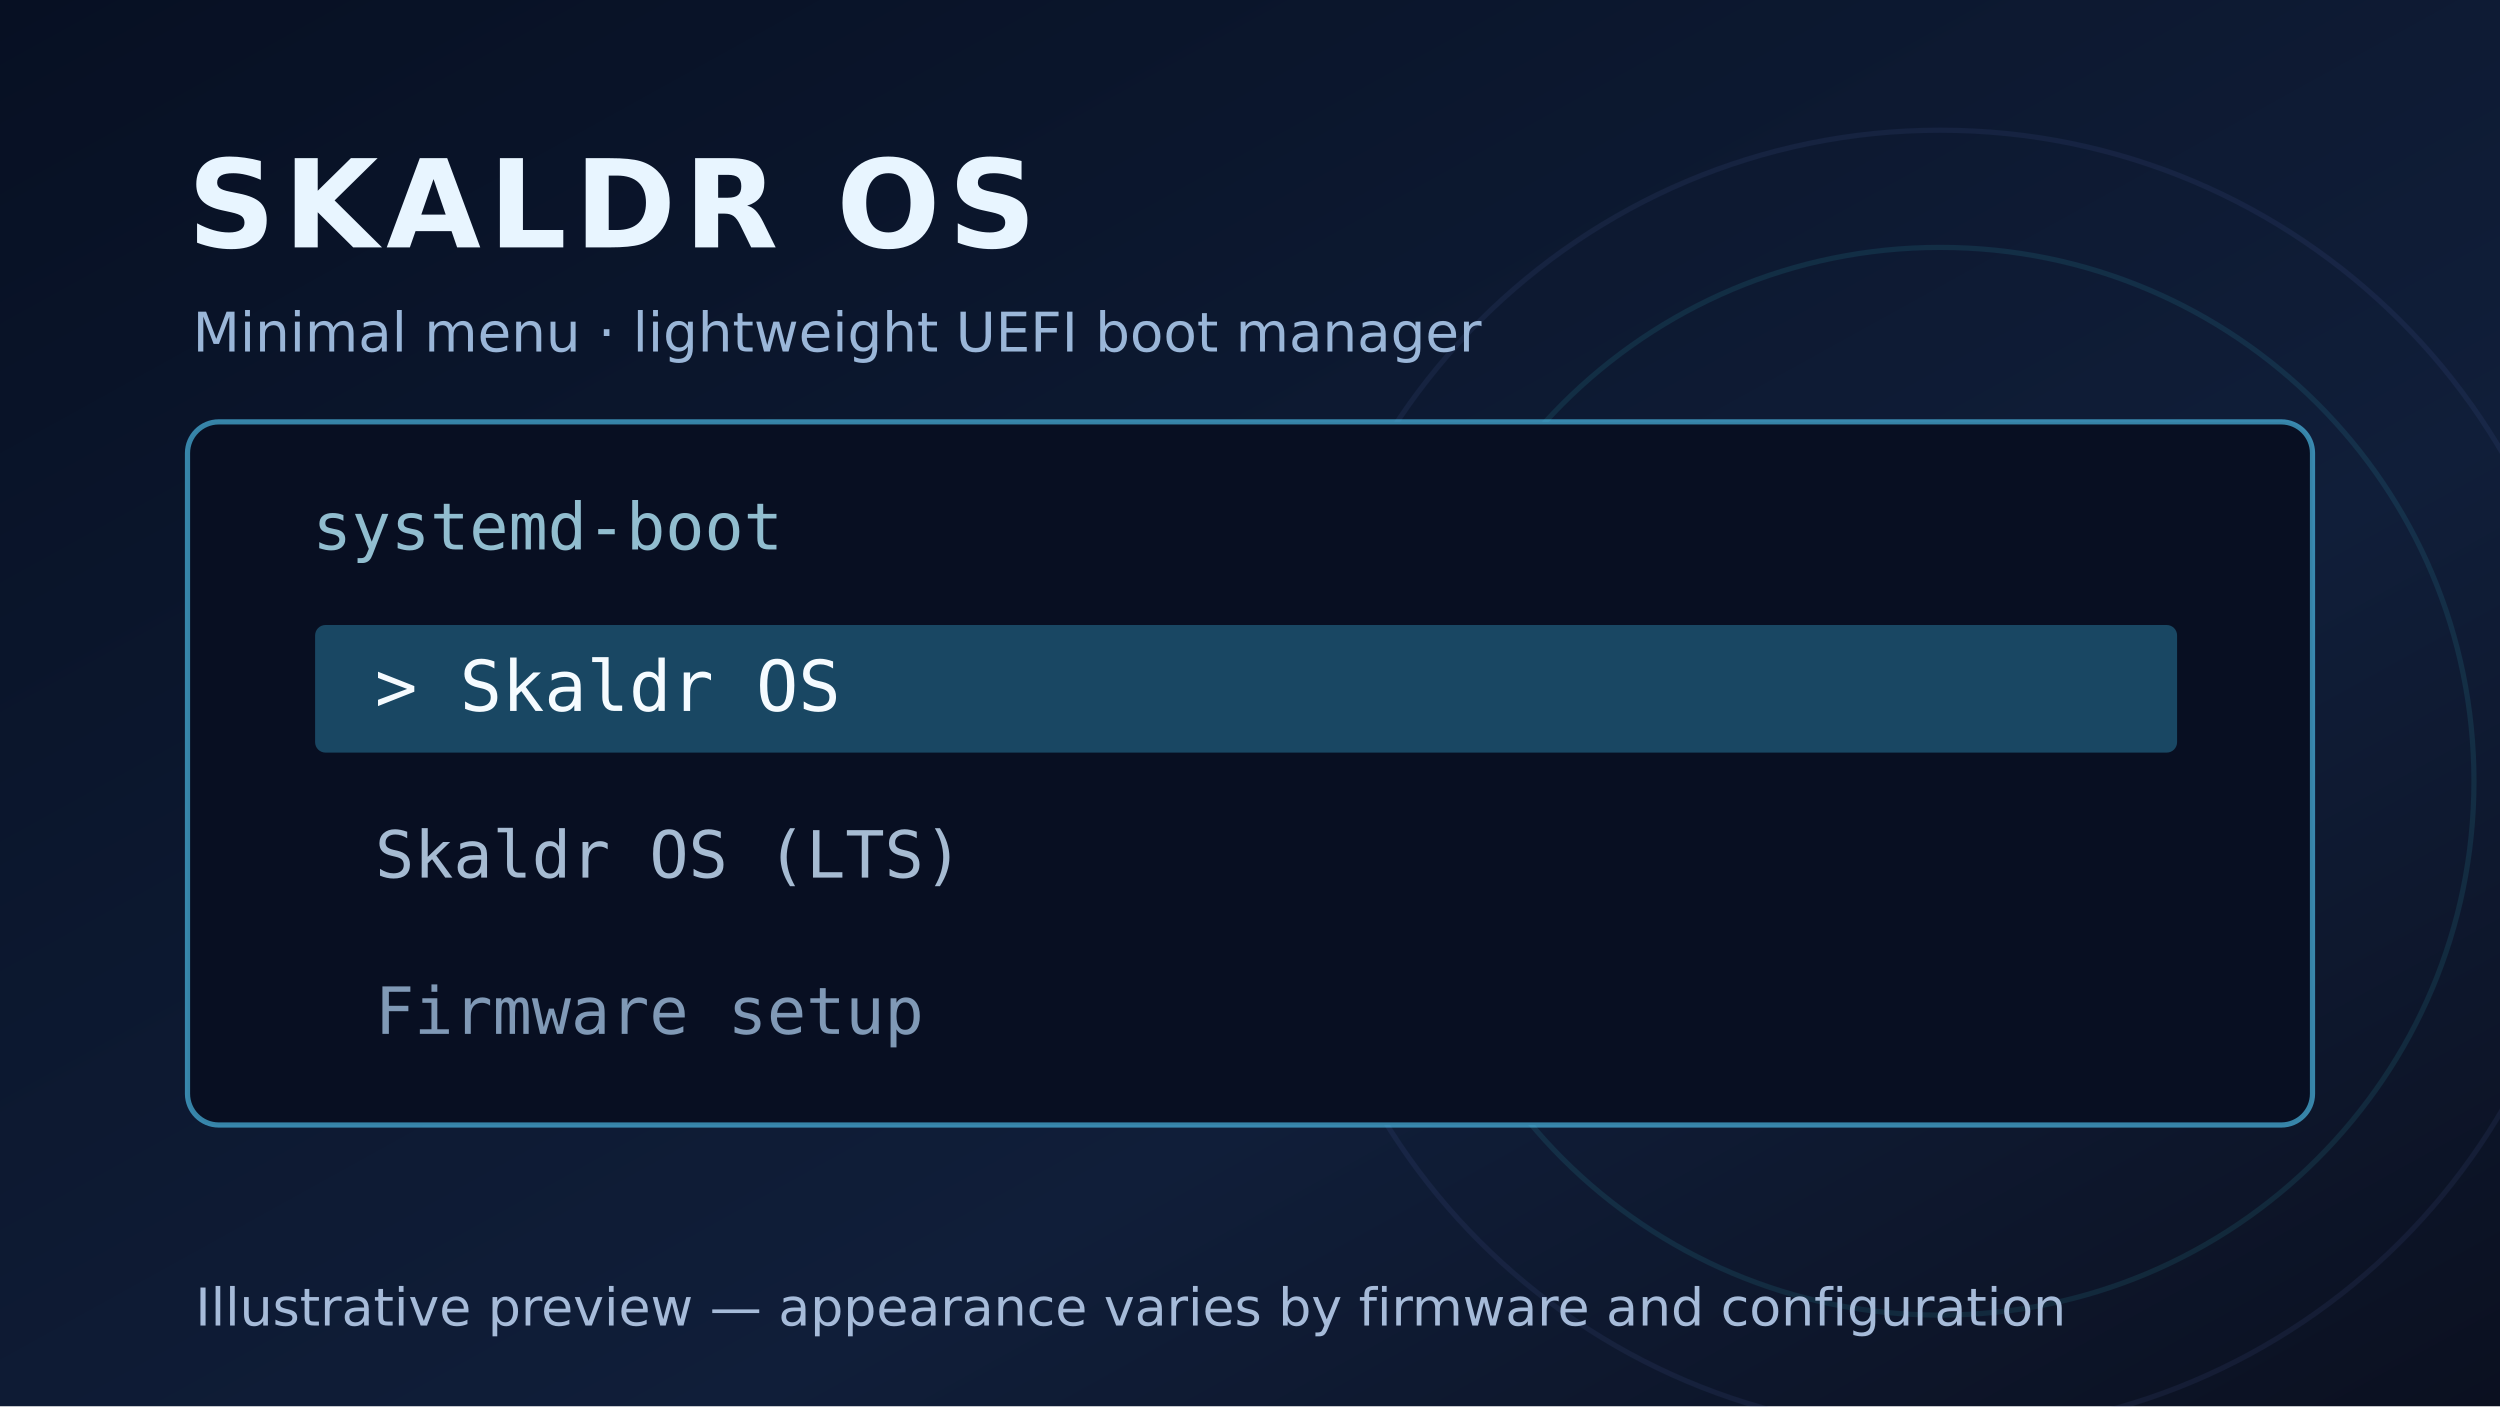
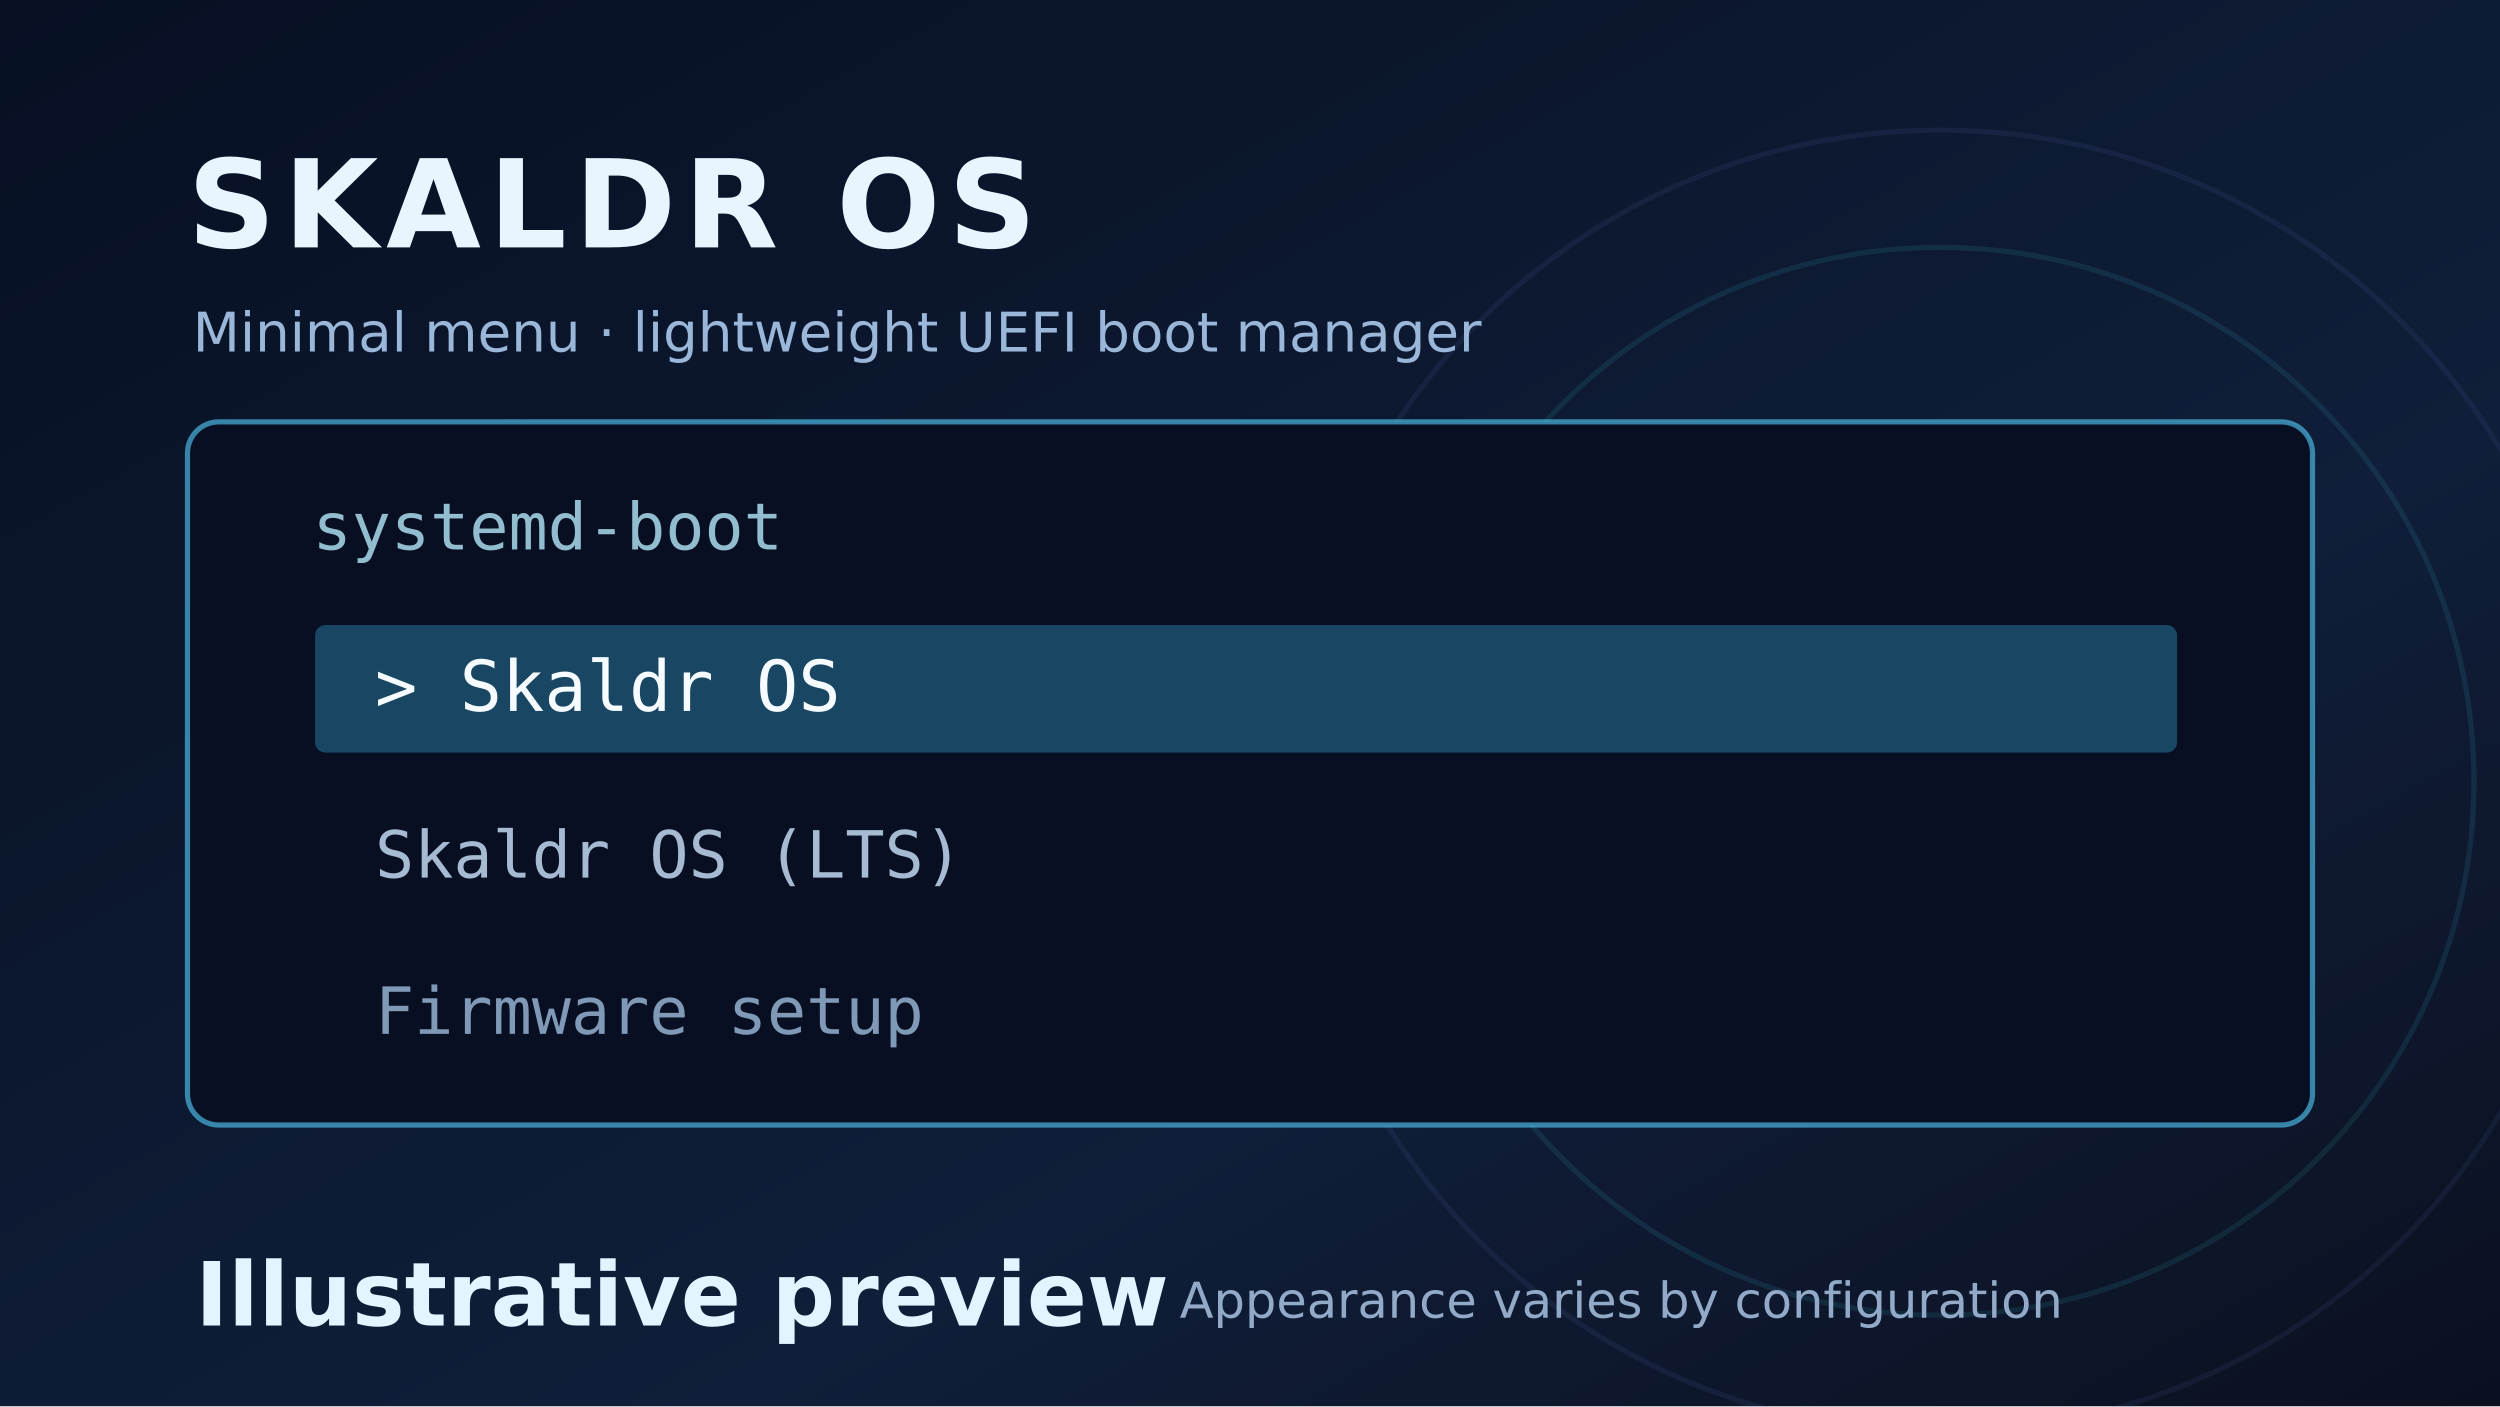
<svg xmlns="http://www.w3.org/2000/svg" width="960" height="540" viewBox="0 0 960 540">
  <defs>
    <linearGradient id="bg" x1="0" y1="0" x2="1" y2="1">
      <stop stop-color="#071023" />
      <stop offset=".65" stop-color="#101e39" />
      <stop offset="1" stop-color="#0b1020" />
    </linearGradient>
    <linearGradient id="glow" x1="0" y1="0" x2="1" y2="0">
      <stop stop-color="#00deeb" />
      <stop offset=".53" stop-color="#4e81ef" />
      <stop offset="1" stop-color="#df41e6" />
    </linearGradient>
  </defs>
  <rect width="960" height="540" fill="url(#bg)" />
  <path d="M0 0H960" stroke="url(#glow)" stroke-width="8" />
  <circle cx="745" cy="300" r="250" fill="none" stroke="#6178c8" opacity=".1" stroke-width="2" />
  <circle cx="745" cy="300" r="205" fill="none" stroke="#40f0ff" opacity=".09" stroke-width="2" />
  <text x="72" y="95" font-size="47" font-weight="800" fill="#e8f5ff" font-family="DejaVu Sans,sans-serif" letter-spacing="3">SKALDR OS</text>
  <text x="74" y="135" font-size="21" fill="#9ab6d8" font-family="DejaVu Sans,sans-serif">Minimal menu · lightweight UEFI boot manager</text>
  <rect x="72" y="162" width="816" height="270" rx="12" fill="#080f22" stroke="#55d1ff" stroke-opacity=".6" stroke-width="2" />
  <text x="120" y="211" fill="#91bdcf" font-size="25" font-family="DejaVu Sans Mono,monospace">systemd-boot</text>
  <rect x="121" y="240" width="715" height="49" rx="4" fill="#194763" />
  <text x="144" y="273" fill="#f5fbff" font-size="27" font-family="DejaVu Sans Mono,monospace">&gt; Skaldr OS</text>
  <text x="144" y="337" fill="#a6bbd2" font-size="25" font-family="DejaVu Sans Mono,monospace">  Skaldr OS (LTS)</text>
  <text x="144" y="397" fill="#8099b6" font-size="25" font-family="DejaVu Sans Mono,monospace">  Firmware setup</text>
  <path d="M72 470H888" stroke="url(#glow)" stroke-width="3" opacity=".6" />
-   <text x="75" y="509" font-size="20" fill="#a6bbd9" font-family="DejaVu Sans,sans-serif">Illustrative preview — appearance varies by firmware and configuration</text>
+   <text x="75" y="509" font-size="34" font-weight="700" fill="#e2f4ff" font-family="DejaVu Sans,sans-serif">Illustrative preview</text>
+   <text x="453" y="506" font-size="19" fill="#92aac7" font-family="DejaVu Sans,sans-serif">Appearance varies by configuration</text>
</svg>
